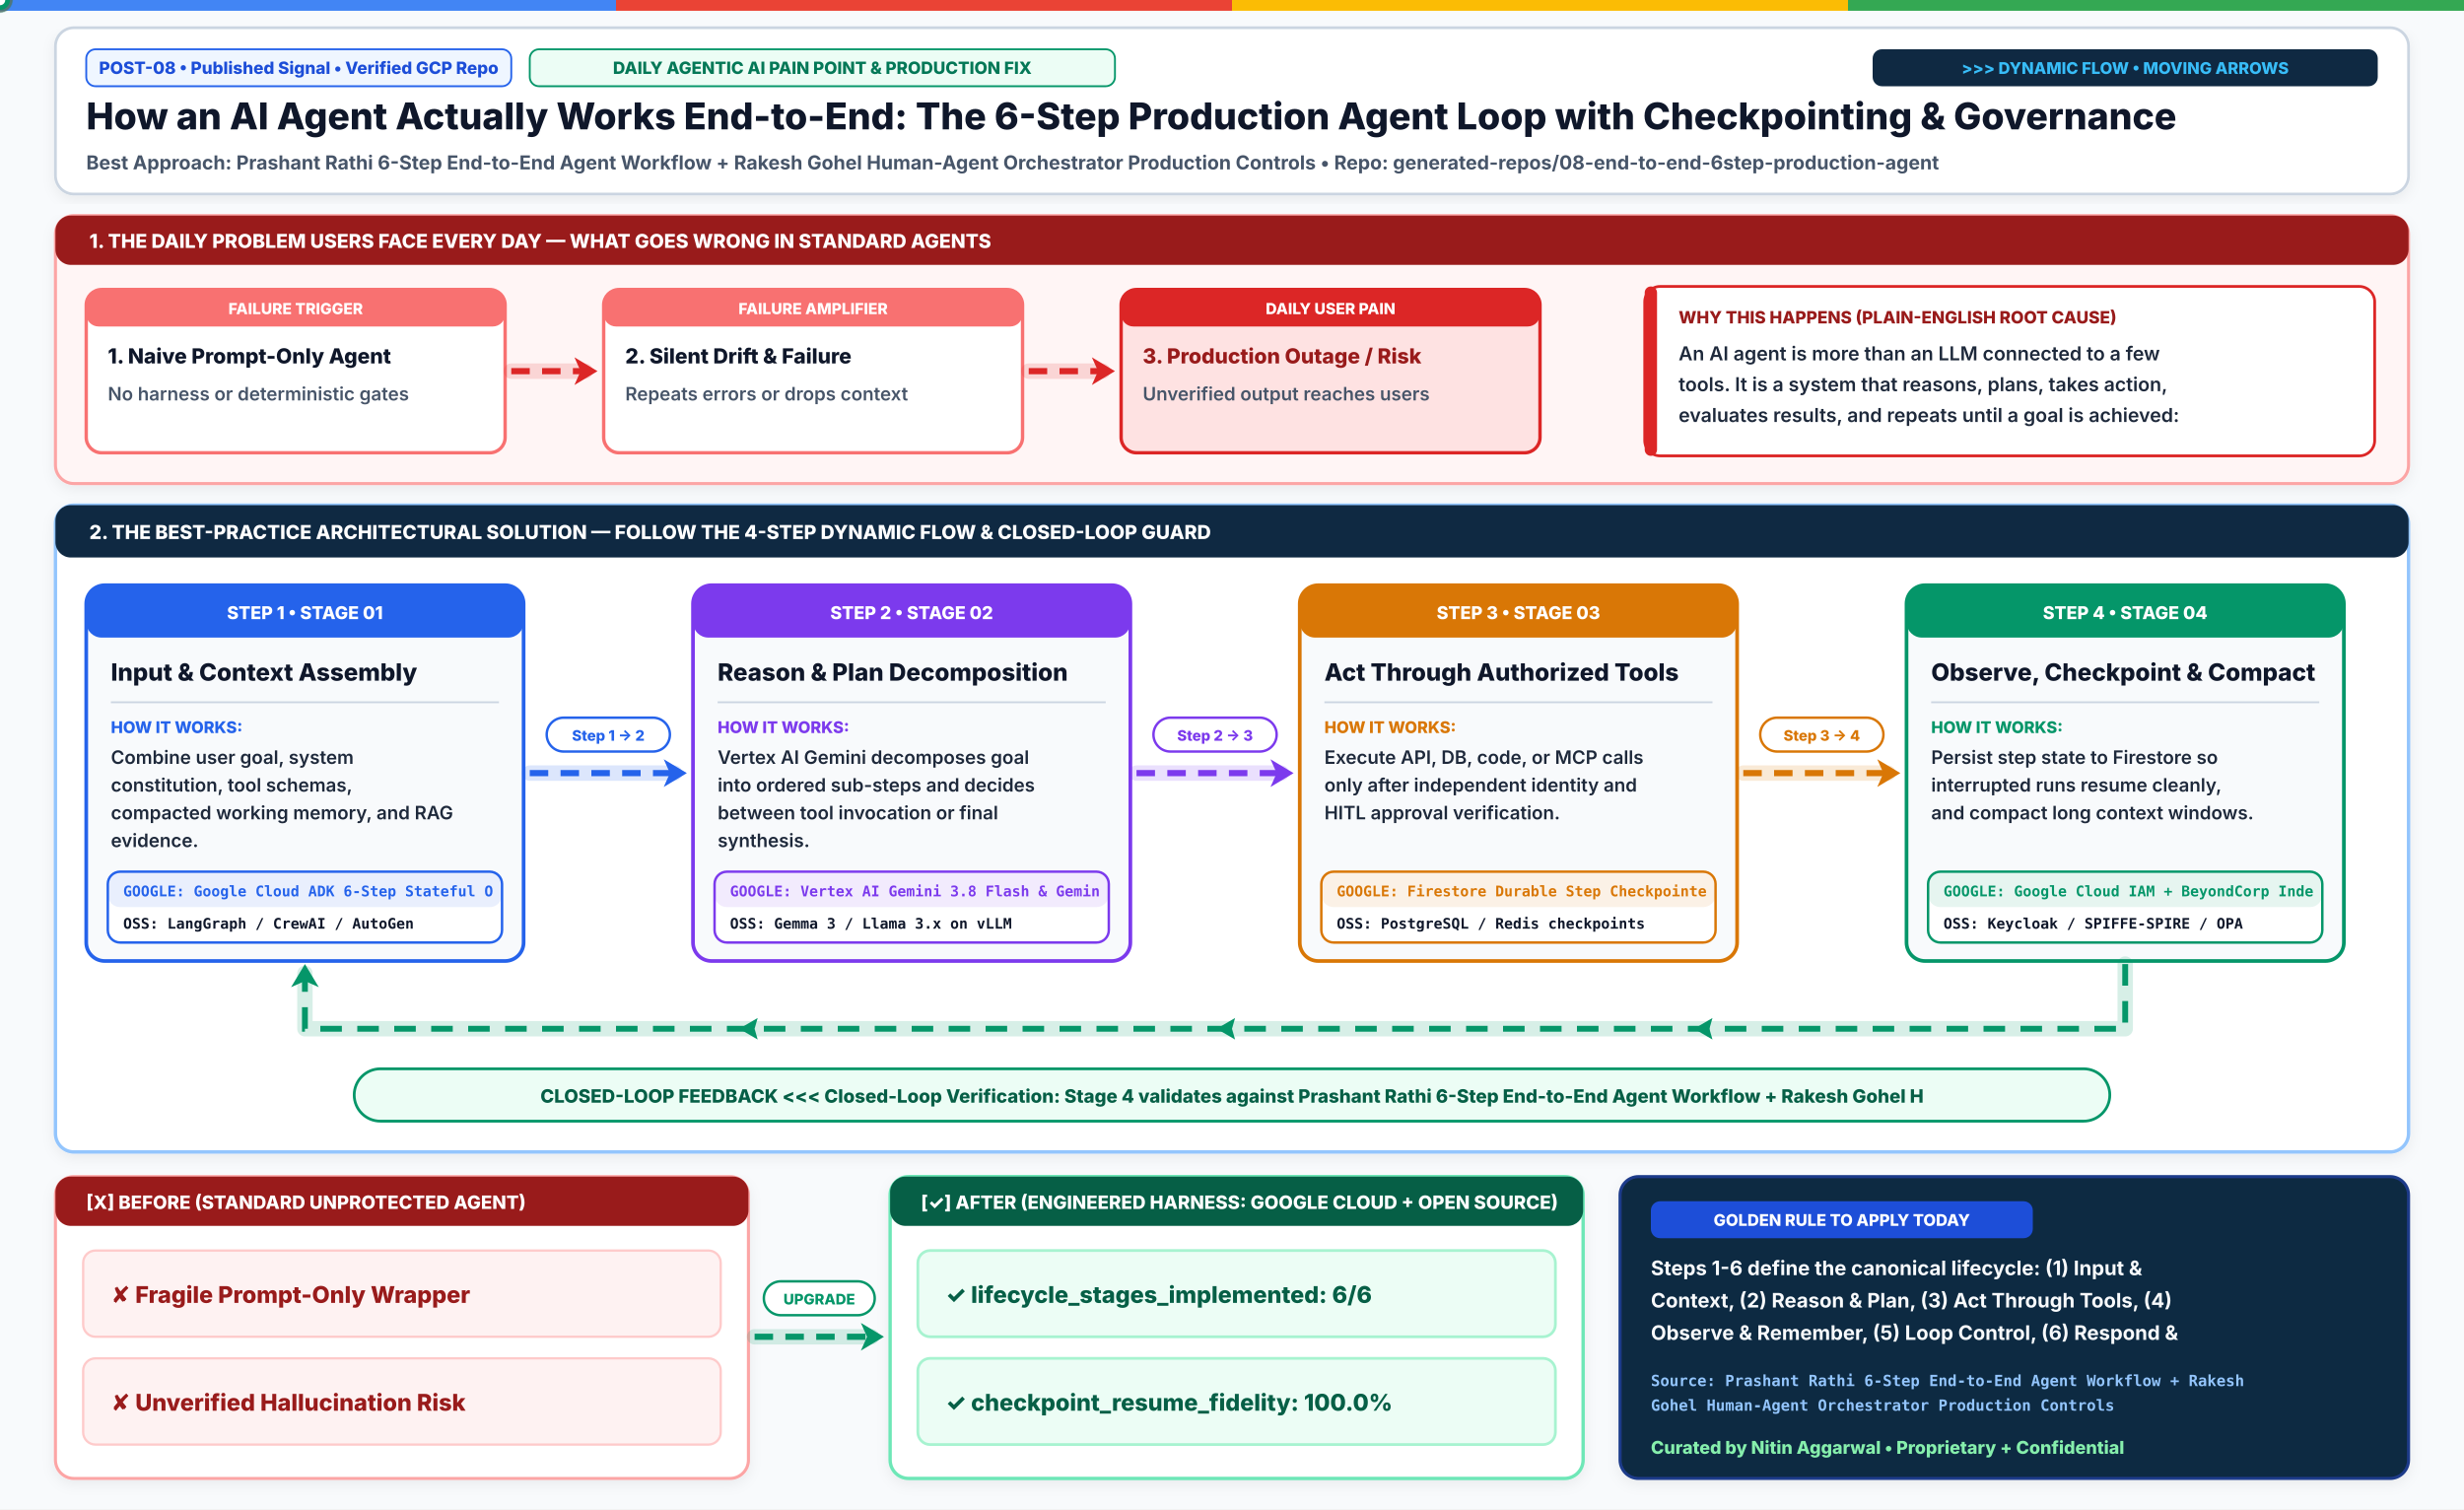
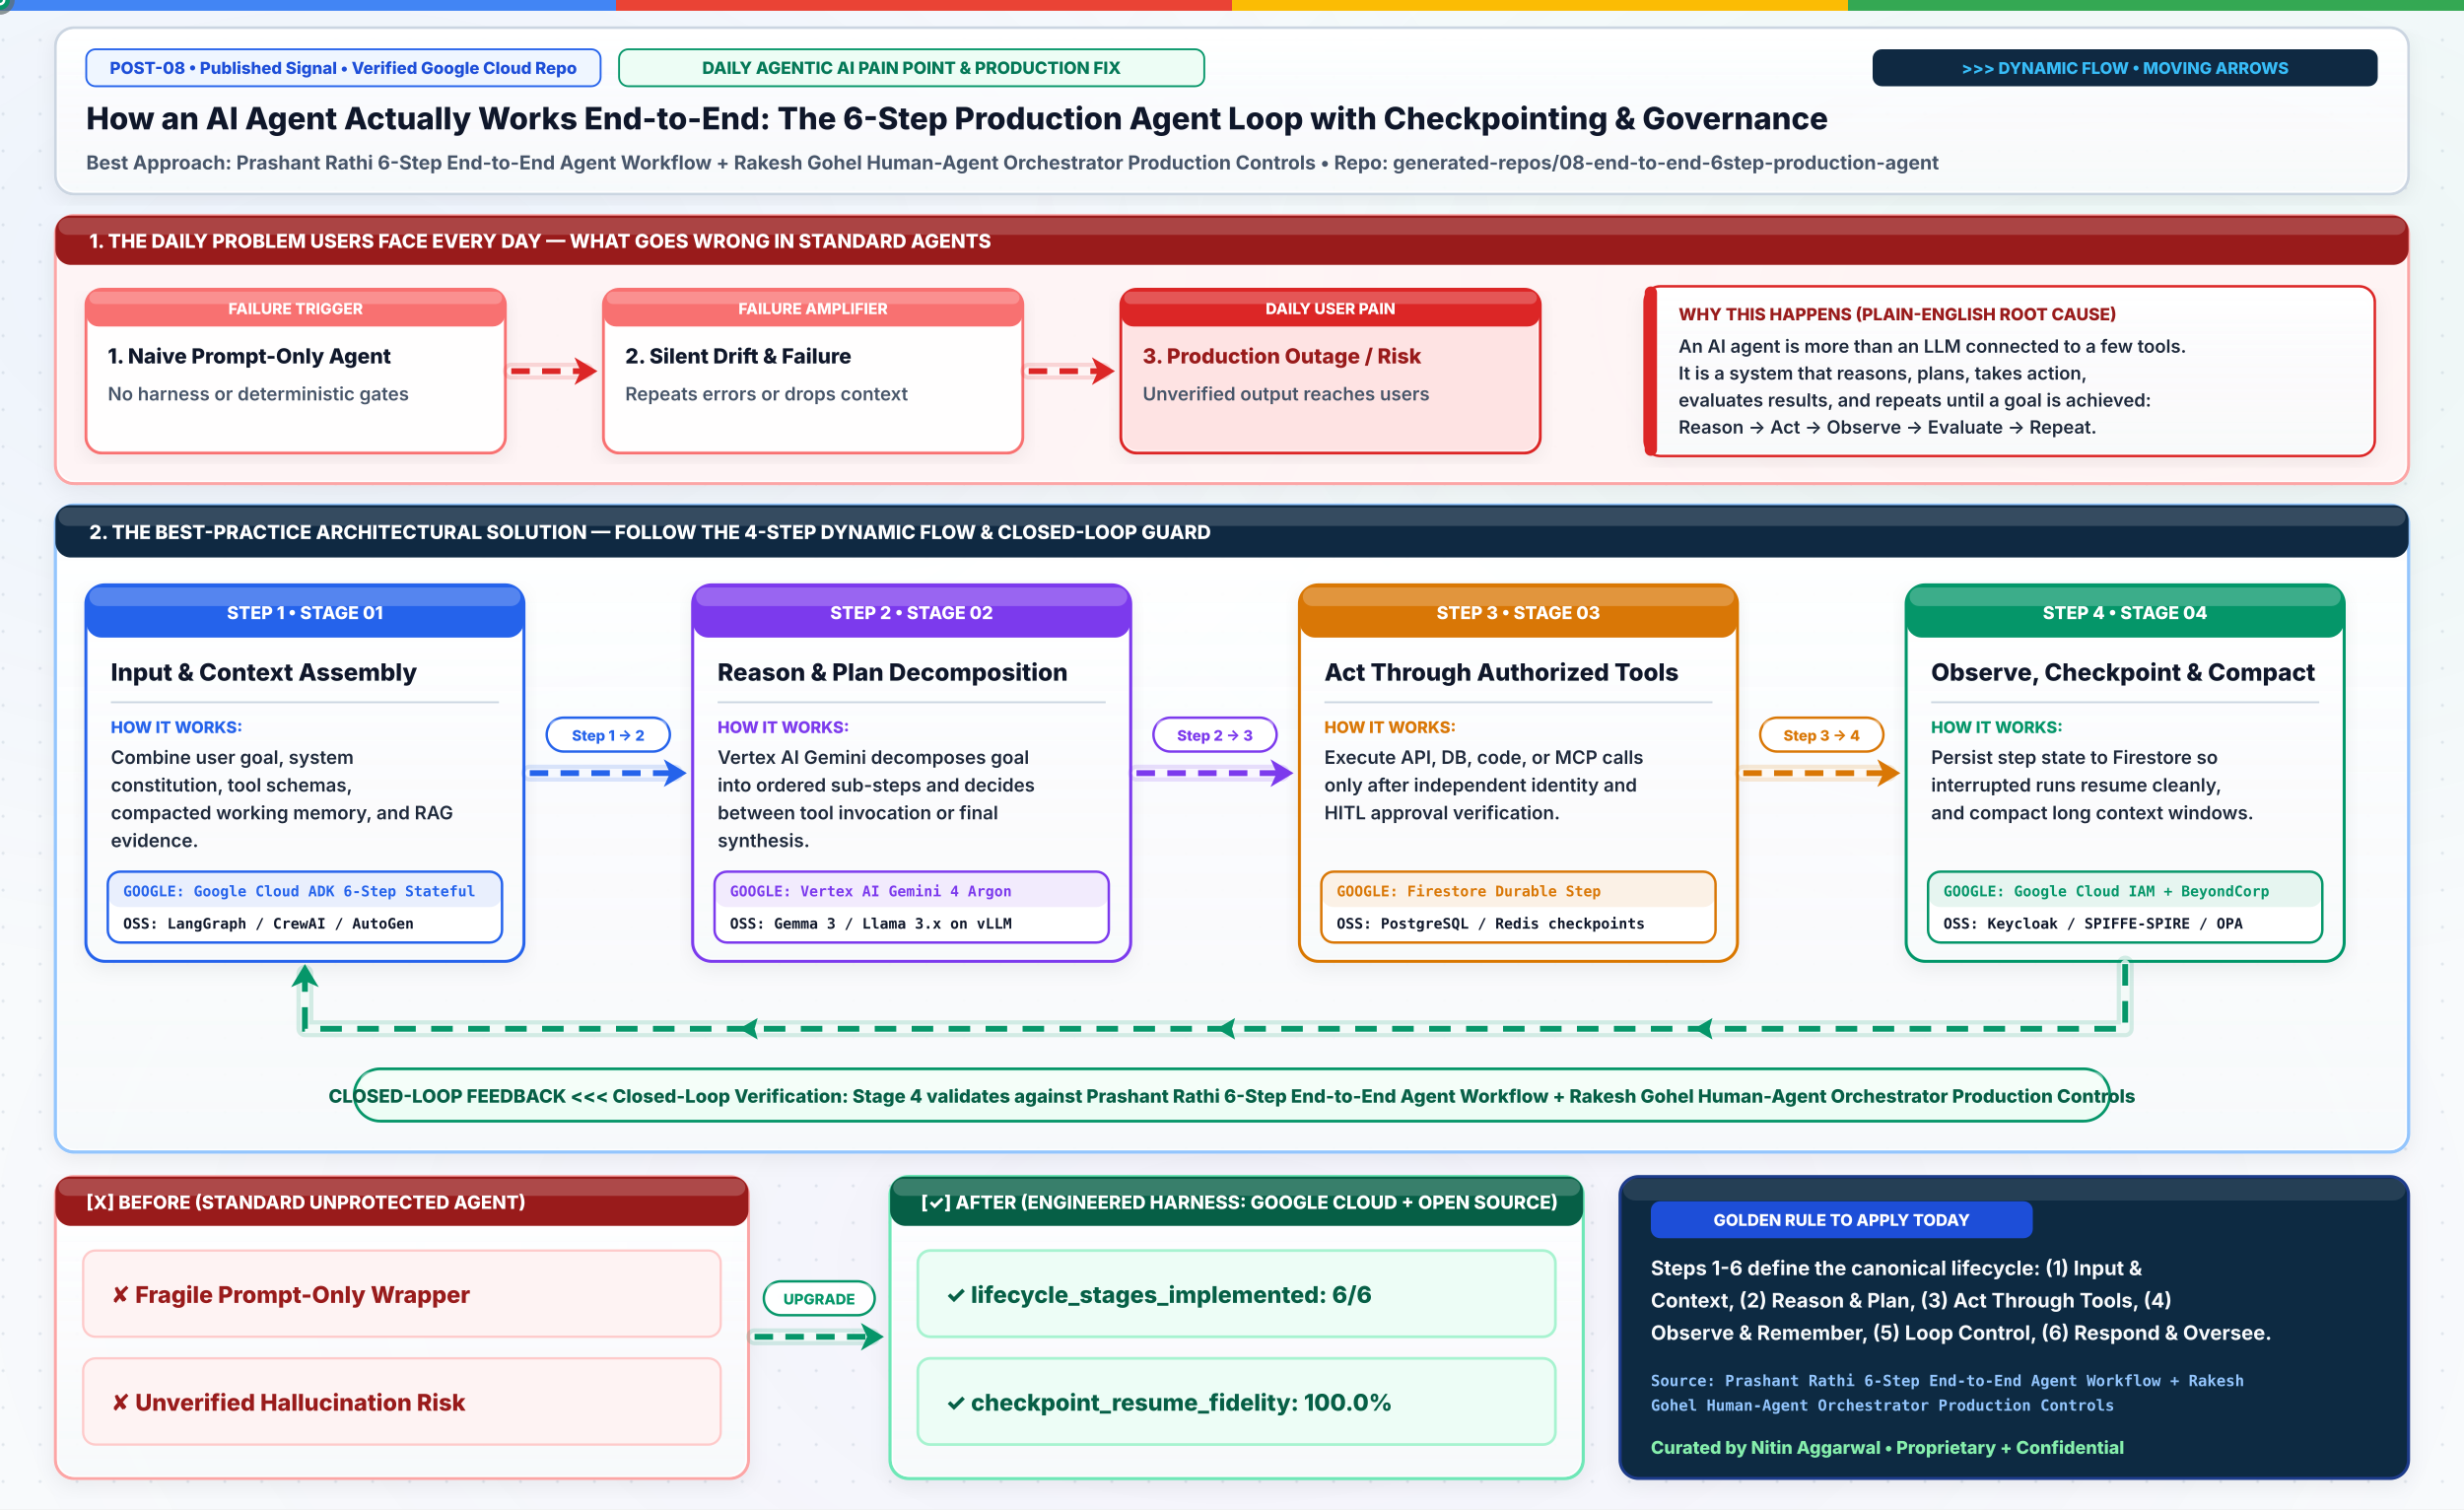
<svg xmlns="http://www.w3.org/2000/svg" viewBox="0 0 1600 980" width="1600" height="980">
  <defs>
-     <filter id="cardShadow" x="-2%" y="-2%" width="104%" height="108%">
-       <feDropShadow dx="0" dy="3" stdDeviation="4" flood-color="#0F172A" flood-opacity="0.06" />
+     <filter id="cardShadow" x="-3%" y="-3%" width="106%" height="110%">
+       <feDropShadow dx="0" dy="4" stdDeviation="6" flood-color="#0F172A" flood-opacity="0.065" />
    </filter>
+     <linearGradient id="glassCardGrad" x1="0" y1="0" x2="0" y2="1">
+       <stop offset="0%" stop-color="#FFFFFF" stop-opacity="0.96" />
+       <stop offset="100%" stop-color="#F8FAFC" stop-opacity="0.90" />
+     </linearGradient>
+     <linearGradient id="glassSheen" x1="0" y1="0" x2="0" y2="1">
+       <stop offset="0%" stop-color="#FFFFFF" stop-opacity="0.72" />
+       <stop offset="100%" stop-color="#FFFFFF" stop-opacity="0.0" />
+     </linearGradient>
+     <radialGradient id="meshBlue" cx="14%" cy="18%" r="48%">
+       <stop offset="0%" stop-color="#4285F4" stop-opacity="0.065" />
+       <stop offset="100%" stop-color="#4285F4" stop-opacity="0.0" />
+     </radialGradient>
+     <radialGradient id="meshEmerald" cx="86%" cy="20%" r="46%">
+       <stop offset="0%" stop-color="#10B981" stop-opacity="0.055" />
+       <stop offset="100%" stop-color="#10B981" stop-opacity="0.0" />
+     </radialGradient>
+     <radialGradient id="meshViolet" cx="50%" cy="84%" r="52%">
+       <stop offset="0%" stop-color="#8B5CF6" stop-opacity="0.048" />
+       <stop offset="100%" stop-color="#8B5CF6" stop-opacity="0.0" />
+     </radialGradient>
+     <pattern id="archGrid" width="24" height="24" patternUnits="userSpaceOnUse">
+       <circle cx="2" cy="2" r="1" fill="#94A3B8" fill-opacity="0.22" />
+     </pattern>
    <style>
    @keyframes arrowStream {
      from { stroke-dashoffset: 40; }
      to   { stroke-dashoffset: 0; }
    }
    @keyframes returnStream {
      from { stroke-dashoffset: 0; }
      to   { stroke-dashoffset: 48; }
    }
    @keyframes pulseGlow {
      0%, 100% { stroke-width: 2.4px; }
      50%      { stroke-width: 4.2px; }
    }
    .moving-arrow-line {
      animation: arrowStream 1.0s linear infinite;
    }
    .moving-return-line {
      animation: returnStream 1.2s linear infinite;
    }
    .step-card-animated {
      animation: pulseGlow 2.4s ease-in-out infinite;
    }
  </style>
  </defs>
  <rect x="0" y="0" width="1600" height="980" fill="#F8FAFC" />
+   <rect x="0" y="0" width="1600" height="980" fill="url(#meshBlue)" />
+   <rect x="0" y="0" width="1600" height="980" fill="url(#meshEmerald)" />
+   <rect x="0" y="0" width="1600" height="980" fill="url(#meshViolet)" />
+   <rect x="0" y="0" width="1600" height="980" fill="url(#archGrid)" />
  <rect x="0" y="0" width="400" height="7" fill="#4285F4" />
  <rect x="400" y="0" width="400" height="7" fill="#EA4335" />
  <rect x="800" y="0" width="400" height="7" fill="#FBBC04" />
  <rect x="1200" y="0" width="400" height="7" fill="#34A853" />
-   <rect x="36" y="18" width="1528" height="108" rx="12" fill="#FFFFFF" stroke="#CBD5E1" stroke-width="1.8" filter="url(#cardShadow)" />
-   <rect x="56" y="32" width="276" height="24" rx="6" fill="#EFF6FF" stroke="#2563EB" stroke-width="1.2" />
-   <text x="194" y="48" font-family="Inter, sans-serif" font-size="11" font-weight="800" fill="#1D4ED8" text-anchor="middle">POST-08 • Published Signal • Verified GCP Repo</text>
-   <rect x="344" y="32" width="380" height="24" rx="6" fill="#ECFDF5" stroke="#059669" stroke-width="1.2" />
-   <text x="534" y="48" font-family="Inter, sans-serif" font-size="11" font-weight="800" fill="#047857" text-anchor="middle">DAILY AGENTIC AI PAIN POINT &amp; PRODUCTION FIX</text>
+   <rect x="36" y="18" width="1528" height="108" rx="12" fill="url(#glassCardGrad)" stroke="#CBD5E1" stroke-width="1.8" filter="url(#cardShadow)" />
+   <rect x="37.5" y="19.5" width="1525" height="105" rx="11" fill="none" stroke="#FFFFFF" stroke-opacity="0.85" stroke-width="1" />
+   <rect x="38" y="20" width="1524" height="18" rx="10" fill="url(#glassSheen)" />
+   <rect x="56" y="32" width="334" height="24" rx="6" fill="#EFF6FF" fill-opacity="0.95" stroke="#2563EB" stroke-width="1.2" />
+   <text x="223" y="48" font-family="Inter, sans-serif" font-size="10.8" font-weight="800" fill="#1D4ED8" text-anchor="middle">POST-08 • Published Signal • Verified Google Cloud Repo</text>
+   <rect x="402" y="32" width="380" height="24" rx="6" fill="#ECFDF5" fill-opacity="0.95" stroke="#059669" stroke-width="1.2" />
+   <text x="592" y="48" font-family="Inter, sans-serif" font-size="11" font-weight="800" fill="#047857" text-anchor="middle">DAILY AGENTIC AI PAIN POINT &amp; PRODUCTION FIX</text>
  <rect x="1216" y="32" width="328" height="24" rx="6" fill="#0F2942" />
  <text x="1380" y="48" font-family="Inter, sans-serif" font-size="10.5" font-weight="800" fill="#38BDF8" text-anchor="middle">&gt;&gt;&gt; DYNAMIC FLOW • MOVING ARROWS</text>
-   <text x="56" y="84" font-family="Inter, sans-serif" font-size="24" font-weight="800" fill="#0F172A">How an AI Agent Actually Works End-to-End: The 6-Step Production Agent Loop with Checkpointing &amp; Governance</text>
+   <text x="56" y="84" font-family="Inter, sans-serif" font-size="20" font-weight="800" fill="#0F172A">How an AI Agent Actually Works End-to-End: The 6-Step Production Agent Loop with Checkpointing &amp; Governance</text>
  <text x="56" y="110" font-family="Inter, sans-serif" font-size="12.5" font-weight="700" fill="#475569">Best Approach: Prashant Rathi 6-Step End-to-End Agent Workflow + Rakesh Gohel Human-Agent Orchestrator Production Controls  •  Repo: generated-repos/08-end-to-end-6step-production-agent</text>
-   <rect x="36" y="140" width="1528" height="174" rx="12" fill="#FFF5F5" stroke="#FCA5A5" stroke-width="2" filter="url(#cardShadow)" />
+   <rect x="36" y="140" width="1528" height="174" rx="12" fill="#FFF5F5" fill-opacity="0.93" stroke="#FCA5A5" stroke-width="2" filter="url(#cardShadow)" />
+   <rect x="37.5" y="141.5" width="1525" height="171" rx="11" fill="none" stroke="#FFFFFF" stroke-opacity="0.82" stroke-width="1" />
  <rect x="36" y="140" width="1528" height="32" rx="10" fill="#991B1B" />
+   <rect x="38" y="141.5" width="1524" height="11" rx="6" fill="#FFFFFF" fill-opacity="0.18" />
  <text x="58" y="161" font-family="Inter, sans-serif" font-size="12.5" font-weight="800" fill="#FFFFFF">1. THE DAILY PROBLEM USERS FACE EVERY DAY — WHAT GOES WRONG IN STANDARD AGENTS</text>
-   <rect x="56" y="188" width="272" height="106" rx="10" fill="#FFFFFF" stroke="#F87171" stroke-width="2.2" />
+   <rect x="56" y="188" width="272" height="106" rx="10" fill="#FFFFFF" fill-opacity="0.94" stroke="#F87171" stroke-width="2.2" filter="url(#cardShadow)" />
+   <rect x="57.2" y="189.2" width="269.6" height="103.6" rx="9" fill="none" stroke="#FFFFFF" stroke-opacity="0.82" stroke-width="1" />
  <rect x="56" y="188" width="272" height="24" rx="8" fill="#F87171" />
+   <rect x="58" y="189.4" width="268" height="8" rx="4" fill="#FFFFFF" fill-opacity="0.22" />
  <text x="192" y="204" font-family="Inter, sans-serif" font-size="10" font-weight="800" fill="#FFFFFF" text-anchor="middle">FAILURE TRIGGER</text>
  <text x="70" y="236" font-family="Inter, sans-serif" font-size="13.5" font-weight="800" fill="#0F172A">1. Naive Prompt-Only Agent</text>
  <text x="70" y="260" font-family="Inter, sans-serif" font-size="12" font-weight="600" fill="#475569">No harness or deterministic gates</text>
-   <line x1="332" y1="241" x2="380" y2="241" stroke="#DC2626" stroke-opacity="0.16" stroke-width="10" stroke-linecap="round" />
-   <line x1="332" y1="241" x2="380" y2="241" class="moving-arrow-line" stroke="#DC2626" stroke-width="4" stroke-dasharray="12 8" stroke-dashoffset="0.0" />
+   <line x1="332" y1="241" x2="380" y2="241" stroke="#DC2626" stroke-opacity="0.16" stroke-width="11" stroke-linecap="round" />
+   <line x1="332" y1="241" x2="380" y2="241" stroke="#FFFFFF" stroke-opacity="0.76" stroke-width="5.6" stroke-linecap="round" />
+   <line x1="332" y1="241" x2="380" y2="241" class="moving-arrow-line" stroke="#DC2626" stroke-width="3.8" stroke-dasharray="12 8" stroke-dashoffset="0.0" />
  <polygon points="388,241 373,232 377,241 373,250" fill="#DC2626" />
  <path id="prob_arr_0_path" d="M 336 241 L 376 241" fill="none" stroke="none" />
  <g>
-     <circle r="8" fill="#DC2626" fill-opacity="0.26" />
-     <circle r="4.8" fill="#FFFFFF" stroke="#DC2626" stroke-width="2.8" />
+     <circle r="9.5" fill="#DC2626" fill-opacity="0.16" />
+     <circle r="6.4" fill="#DC2626" fill-opacity="0.30" />
+     <circle r="4.8" fill="#FFFFFF" stroke="#DC2626" stroke-width="2.6" />
+     <circle r="1.9" fill="#DC2626" />
    <animateMotion dur="1.3s" repeatCount="indefinite">
      <mpath href="#prob_arr_0_path" />
    </animateMotion>
  </g>
-   <rect x="392" y="188" width="272" height="106" rx="10" fill="#FFFFFF" stroke="#F87171" stroke-width="2.2" />
+   <rect x="392" y="188" width="272" height="106" rx="10" fill="#FFFFFF" fill-opacity="0.94" stroke="#F87171" stroke-width="2.2" filter="url(#cardShadow)" />
+   <rect x="393.2" y="189.2" width="269.6" height="103.6" rx="9" fill="none" stroke="#FFFFFF" stroke-opacity="0.82" stroke-width="1" />
  <rect x="392" y="188" width="272" height="24" rx="8" fill="#F87171" />
+   <rect x="394" y="189.4" width="268" height="8" rx="4" fill="#FFFFFF" fill-opacity="0.22" />
  <text x="528" y="204" font-family="Inter, sans-serif" font-size="10" font-weight="800" fill="#FFFFFF" text-anchor="middle">FAILURE AMPLIFIER</text>
  <text x="406" y="236" font-family="Inter, sans-serif" font-size="13.5" font-weight="800" fill="#0F172A">2. Silent Drift &amp; Failure</text>
  <text x="406" y="260" font-family="Inter, sans-serif" font-size="12" font-weight="600" fill="#475569">Repeats errors or drops context</text>
-   <line x1="668" y1="241" x2="716" y2="241" stroke="#DC2626" stroke-opacity="0.16" stroke-width="10" stroke-linecap="round" />
-   <line x1="668" y1="241" x2="716" y2="241" class="moving-arrow-line" stroke="#DC2626" stroke-width="4" stroke-dasharray="12 8" stroke-dashoffset="0.0" />
+   <line x1="668" y1="241" x2="716" y2="241" stroke="#DC2626" stroke-opacity="0.16" stroke-width="11" stroke-linecap="round" />
+   <line x1="668" y1="241" x2="716" y2="241" stroke="#FFFFFF" stroke-opacity="0.76" stroke-width="5.6" stroke-linecap="round" />
+   <line x1="668" y1="241" x2="716" y2="241" class="moving-arrow-line" stroke="#DC2626" stroke-width="3.8" stroke-dasharray="12 8" stroke-dashoffset="0.0" />
  <polygon points="724,241 709,232 713,241 709,250" fill="#DC2626" />
  <path id="prob_arr_1_path" d="M 672 241 L 712 241" fill="none" stroke="none" />
  <g>
-     <circle r="8" fill="#DC2626" fill-opacity="0.26" />
-     <circle r="4.8" fill="#FFFFFF" stroke="#DC2626" stroke-width="2.8" />
+     <circle r="9.5" fill="#DC2626" fill-opacity="0.16" />
+     <circle r="6.4" fill="#DC2626" fill-opacity="0.30" />
+     <circle r="4.8" fill="#FFFFFF" stroke="#DC2626" stroke-width="2.6" />
+     <circle r="1.9" fill="#DC2626" />
    <animateMotion dur="1.3s" repeatCount="indefinite">
      <mpath href="#prob_arr_1_path" />
    </animateMotion>
  </g>
-   <rect x="728" y="188" width="272" height="106" rx="10" fill="#FEE2E2" stroke="#DC2626" stroke-width="2.2" />
+   <rect x="728" y="188" width="272" height="106" rx="10" fill="#FEE2E2" fill-opacity="0.94" stroke="#DC2626" stroke-width="2.2" filter="url(#cardShadow)" />
+   <rect x="729.2" y="189.2" width="269.6" height="103.6" rx="9" fill="none" stroke="#FFFFFF" stroke-opacity="0.82" stroke-width="1" />
  <rect x="728" y="188" width="272" height="24" rx="8" fill="#DC2626" />
+   <rect x="730" y="189.4" width="268" height="8" rx="4" fill="#FFFFFF" fill-opacity="0.22" />
  <text x="864" y="204" font-family="Inter, sans-serif" font-size="10" font-weight="800" fill="#FFFFFF" text-anchor="middle">DAILY USER PAIN</text>
  <text x="742" y="236" font-family="Inter, sans-serif" font-size="13.5" font-weight="800" fill="#991B1B">3. Production Outage / Risk</text>
  <text x="742" y="260" font-family="Inter, sans-serif" font-size="12" font-weight="600" fill="#475569">Unverified output reaches users</text>
-   <rect x="1068" y="186" width="474" height="110" rx="10" fill="#FFFFFF" stroke="#DC2626" stroke-width="1.8" />
+   <rect x="1068" y="186" width="474" height="110" rx="10" fill="url(#glassCardGrad)" stroke="#DC2626" stroke-width="1.8" filter="url(#cardShadow)" />
+   <rect x="1069.2" y="187.2" width="471.6" height="107.6" rx="9" fill="none" stroke="#FFFFFF" stroke-opacity="0.85" stroke-width="1" />
  <rect x="1068" y="186" width="8" height="110" rx="4" fill="#DC2626" />
-   <text x="1090" y="210" font-family="Inter, sans-serif" font-size="11" font-weight="800" fill="#991B1B">WHY THIS HAPPENS (PLAIN-ENGLISH ROOT CAUSE)</text>
-   <text x="1090" y="234" font-family="Inter, sans-serif" font-size="12.5" font-weight="600" fill="#1E293B">An AI agent is more than an LLM connected to a few</text>
-   <text x="1090" y="254" font-family="Inter, sans-serif" font-size="12.5" font-weight="600" fill="#1E293B">tools. It is a system that reasons, plans, takes action,</text>
-   <text x="1090" y="274" font-family="Inter, sans-serif" font-size="12.5" font-weight="600" fill="#1E293B">evaluates results, and repeats until a goal is achieved:</text>
-   <rect x="36" y="328" width="1528" height="420" rx="12" fill="#FFFFFF" stroke="#93C5FD" stroke-width="2.2" filter="url(#cardShadow)" />
+   <text x="1090" y="208" font-family="Inter, sans-serif" font-size="11" font-weight="800" fill="#991B1B">WHY THIS HAPPENS (PLAIN-ENGLISH ROOT CAUSE)</text>
+   <text x="1090" y="229.0" font-family="Inter, sans-serif" font-size="11.8" font-weight="600" fill="#1E293B">An AI agent is more than an LLM connected to a few tools.</text>
+   <text x="1090" y="246.5" font-family="Inter, sans-serif" font-size="11.8" font-weight="600" fill="#1E293B">It is a system that reasons, plans, takes action,</text>
+   <text x="1090" y="264.0" font-family="Inter, sans-serif" font-size="11.8" font-weight="600" fill="#1E293B">evaluates results, and repeats until a goal is achieved:</text>
+   <text x="1090" y="281.5" font-family="Inter, sans-serif" font-size="11.8" font-weight="600" fill="#1E293B">Reason -&gt; Act -&gt; Observe -&gt; Evaluate -&gt; Repeat.</text>
+   <rect x="36" y="328" width="1528" height="420" rx="12" fill="url(#glassCardGrad)" stroke="#93C5FD" stroke-width="2.2" filter="url(#cardShadow)" />
+   <rect x="37.5" y="329.5" width="1525" height="417" rx="11" fill="none" stroke="#FFFFFF" stroke-opacity="0.85" stroke-width="1" />
  <rect x="36" y="328" width="1528" height="34" rx="10" fill="#0F2942" />
+   <rect x="38" y="329.5" width="1524" height="12" rx="6" fill="#FFFFFF" fill-opacity="0.16" />
  <text x="58" y="350" font-family="Inter, sans-serif" font-size="12.5" font-weight="800" fill="#FFFFFF">2. THE BEST-PRACTICE ARCHITECTURAL SOLUTION — FOLLOW THE 4-STEP DYNAMIC FLOW &amp; CLOSED-LOOP GUARD</text>
-   <rect x="56" y="380" width="284" height="244" rx="12" class="step-card-animated" fill="#F8FAFC" stroke="#2563EB" stroke-width="2.4" />
+   <rect x="56" y="380" width="284" height="244" rx="12" class="step-card-animated" fill="url(#glassCardGrad)" stroke="#2563EB" stroke-width="2.4" filter="url(#cardShadow)" />
+   <rect x="57.2" y="381.2" width="281.6" height="241.6" rx="11" fill="none" stroke="#FFFFFF" stroke-opacity="0.85" stroke-width="1" />
  <rect x="56" y="380" width="284" height="34" rx="10" fill="#2563EB" />
+   <rect x="58" y="381.5" width="280" height="12" rx="6" fill="#FFFFFF" fill-opacity="0.22" />
  <text x="198" y="402" font-family="Inter, sans-serif" font-size="11.5" font-weight="800" fill="#FFFFFF" text-anchor="middle">STEP 1 • STAGE 01</text>
  <text x="72" y="442" font-family="Inter, sans-serif" font-size="15.5" font-weight="800" fill="#0F172A">Input &amp; Context Assembly</text>
  <line x1="72" y1="456" x2="324" y2="456" stroke="#CBD5E1" stroke-width="1.2" />
  <text x="72" y="476" font-family="Inter, sans-serif" font-size="10.5" font-weight="800" fill="#2563EB">HOW IT WORKS:</text>
  <text x="72" y="496" font-family="Inter, sans-serif" font-size="12" font-weight="600" fill="#1E293B">Combine user goal, system</text>
  <text x="72" y="514" font-family="Inter, sans-serif" font-size="12" font-weight="600" fill="#1E293B">constitution, tool schemas,</text>
  <text x="72" y="532" font-family="Inter, sans-serif" font-size="12" font-weight="600" fill="#1E293B">compacted working memory, and RAG</text>
  <text x="72" y="550" font-family="Inter, sans-serif" font-size="12" font-weight="600" fill="#1E293B">evidence.</text>
-   <rect x="70" y="566" width="256" height="46" rx="8" fill="#FFFFFF" stroke="#2563EB" stroke-width="1.6" />
+   <rect x="70" y="566" width="256" height="46" rx="8" fill="#FFFFFF" fill-opacity="0.95" stroke="#2563EB" stroke-width="1.6" />
  <rect x="70" y="566" width="256" height="23" rx="8" fill="#2563EB" fill-opacity="0.10" />
-   <text x="80" y="582" font-family="ui-monospace, monospace" font-size="9.5" font-weight="800" fill="#2563EB">GOOGLE: Google Cloud ADK 6-Step Stateful O</text>
+   <text x="80" y="582" font-family="ui-monospace, monospace" font-size="9.5" font-weight="800" fill="#2563EB">GOOGLE: Google Cloud ADK 6-Step Stateful</text>
  <text x="80" y="603" font-family="ui-monospace, monospace" font-size="9.5" font-weight="800" fill="#0F172A">OSS: LangGraph / CrewAI / AutoGen</text>
-   <line x1="344" y1="502" x2="438" y2="502" stroke="#2563EB" stroke-opacity="0.16" stroke-width="10" stroke-linecap="round" />
-   <line x1="344" y1="502" x2="438" y2="502" class="moving-arrow-line" stroke="#2563EB" stroke-width="4" stroke-dasharray="12 8" stroke-dashoffset="0.0" />
+   <line x1="344" y1="502" x2="438" y2="502" stroke="#2563EB" stroke-opacity="0.16" stroke-width="11" stroke-linecap="round" />
+   <line x1="344" y1="502" x2="438" y2="502" stroke="#FFFFFF" stroke-opacity="0.76" stroke-width="5.6" stroke-linecap="round" />
+   <line x1="344" y1="502" x2="438" y2="502" class="moving-arrow-line" stroke="#2563EB" stroke-width="3.8" stroke-dasharray="12 8" stroke-dashoffset="0.0" />
  <polygon points="446,502 431,493 435,502 431,511" fill="#2563EB" />
-   <rect x="355" y="466" width="80" height="22" rx="11" fill="#FFFFFF" stroke="#2563EB" stroke-width="1.6" />
+   <rect x="355" y="466" width="80" height="22" rx="11" fill="#FFFFFF" fill-opacity="0.95" stroke="#2563EB" stroke-width="1.6" />
+   <rect x="357" y="467.5" width="76" height="8" rx="4" fill="#FFFFFF" fill-opacity="0.45" />
  <text x="395" y="481" font-family="Inter, sans-serif" font-size="9.5" font-weight="800" fill="#2563EB" text-anchor="middle">Step 1 -&gt; 2</text>
  <path id="sol_arr_0_path" d="M 348 502 L 434 502" fill="none" stroke="none" />
  <g>
-     <circle r="8" fill="#2563EB" fill-opacity="0.26" />
-     <circle r="4.8" fill="#FFFFFF" stroke="#2563EB" stroke-width="2.8" />
+     <circle r="9.5" fill="#2563EB" fill-opacity="0.16" />
+     <circle r="6.4" fill="#2563EB" fill-opacity="0.30" />
+     <circle r="4.8" fill="#FFFFFF" stroke="#2563EB" stroke-width="2.6" />
+     <circle r="1.9" fill="#2563EB" />
    <animateMotion dur="1.5s" repeatCount="indefinite">
      <mpath href="#sol_arr_0_path" />
    </animateMotion>
  </g>
-   <rect x="450" y="380" width="284" height="244" rx="12" class="step-card-animated" fill="#F8FAFC" stroke="#7C3AED" stroke-width="2.4" />
+   <rect x="450" y="380" width="284" height="244" rx="12" class="step-card-animated" fill="url(#glassCardGrad)" stroke="#7C3AED" stroke-width="2.4" filter="url(#cardShadow)" />
+   <rect x="451.2" y="381.2" width="281.6" height="241.6" rx="11" fill="none" stroke="#FFFFFF" stroke-opacity="0.85" stroke-width="1" />
  <rect x="450" y="380" width="284" height="34" rx="10" fill="#7C3AED" />
+   <rect x="452" y="381.5" width="280" height="12" rx="6" fill="#FFFFFF" fill-opacity="0.22" />
  <text x="592" y="402" font-family="Inter, sans-serif" font-size="11.5" font-weight="800" fill="#FFFFFF" text-anchor="middle">STEP 2 • STAGE 02</text>
  <text x="466" y="442" font-family="Inter, sans-serif" font-size="15.5" font-weight="800" fill="#0F172A">Reason &amp; Plan Decomposition</text>
  <line x1="466" y1="456" x2="718" y2="456" stroke="#CBD5E1" stroke-width="1.2" />
  <text x="466" y="476" font-family="Inter, sans-serif" font-size="10.5" font-weight="800" fill="#7C3AED">HOW IT WORKS:</text>
  <text x="466" y="496" font-family="Inter, sans-serif" font-size="12" font-weight="600" fill="#1E293B">Vertex AI Gemini decomposes goal</text>
  <text x="466" y="514" font-family="Inter, sans-serif" font-size="12" font-weight="600" fill="#1E293B">into ordered sub-steps and decides</text>
  <text x="466" y="532" font-family="Inter, sans-serif" font-size="12" font-weight="600" fill="#1E293B">between tool invocation or final</text>
  <text x="466" y="550" font-family="Inter, sans-serif" font-size="12" font-weight="600" fill="#1E293B">synthesis.</text>
-   <rect x="464" y="566" width="256" height="46" rx="8" fill="#FFFFFF" stroke="#7C3AED" stroke-width="1.6" />
+   <rect x="464" y="566" width="256" height="46" rx="8" fill="#FFFFFF" fill-opacity="0.95" stroke="#7C3AED" stroke-width="1.6" />
  <rect x="464" y="566" width="256" height="23" rx="8" fill="#7C3AED" fill-opacity="0.10" />
-   <text x="474" y="582" font-family="ui-monospace, monospace" font-size="9.5" font-weight="800" fill="#7C3AED">GOOGLE: Vertex AI Gemini 3.8 Flash &amp; Gemin</text>
+   <text x="474" y="582" font-family="ui-monospace, monospace" font-size="9.5" font-weight="800" fill="#7C3AED">GOOGLE: Vertex AI Gemini 4 Argon</text>
  <text x="474" y="603" font-family="ui-monospace, monospace" font-size="9.5" font-weight="800" fill="#0F172A">OSS: Gemma 3 / Llama 3.x on vLLM</text>
-   <line x1="738" y1="502" x2="832" y2="502" stroke="#7C3AED" stroke-opacity="0.16" stroke-width="10" stroke-linecap="round" />
-   <line x1="738" y1="502" x2="832" y2="502" class="moving-arrow-line" stroke="#7C3AED" stroke-width="4" stroke-dasharray="12 8" stroke-dashoffset="0.0" />
+   <line x1="738" y1="502" x2="832" y2="502" stroke="#7C3AED" stroke-opacity="0.16" stroke-width="11" stroke-linecap="round" />
+   <line x1="738" y1="502" x2="832" y2="502" stroke="#FFFFFF" stroke-opacity="0.76" stroke-width="5.6" stroke-linecap="round" />
+   <line x1="738" y1="502" x2="832" y2="502" class="moving-arrow-line" stroke="#7C3AED" stroke-width="3.8" stroke-dasharray="12 8" stroke-dashoffset="0.0" />
  <polygon points="840,502 825,493 829,502 825,511" fill="#7C3AED" />
-   <rect x="749" y="466" width="80" height="22" rx="11" fill="#FFFFFF" stroke="#7C3AED" stroke-width="1.6" />
+   <rect x="749" y="466" width="80" height="22" rx="11" fill="#FFFFFF" fill-opacity="0.95" stroke="#7C3AED" stroke-width="1.6" />
+   <rect x="751" y="467.5" width="76" height="8" rx="4" fill="#FFFFFF" fill-opacity="0.45" />
  <text x="789" y="481" font-family="Inter, sans-serif" font-size="9.5" font-weight="800" fill="#7C3AED" text-anchor="middle">Step 2 -&gt; 3</text>
  <path id="sol_arr_1_path" d="M 742 502 L 828 502" fill="none" stroke="none" />
  <g>
-     <circle r="8" fill="#7C3AED" fill-opacity="0.26" />
-     <circle r="4.8" fill="#FFFFFF" stroke="#7C3AED" stroke-width="2.8" />
+     <circle r="9.5" fill="#7C3AED" fill-opacity="0.16" />
+     <circle r="6.4" fill="#7C3AED" fill-opacity="0.30" />
+     <circle r="4.8" fill="#FFFFFF" stroke="#7C3AED" stroke-width="2.6" />
+     <circle r="1.9" fill="#7C3AED" />
    <animateMotion dur="1.5s" repeatCount="indefinite">
      <mpath href="#sol_arr_1_path" />
    </animateMotion>
  </g>
-   <rect x="844" y="380" width="284" height="244" rx="12" class="step-card-animated" fill="#F8FAFC" stroke="#D97706" stroke-width="2.4" />
+   <rect x="844" y="380" width="284" height="244" rx="12" class="step-card-animated" fill="url(#glassCardGrad)" stroke="#D97706" stroke-width="2.4" filter="url(#cardShadow)" />
+   <rect x="845.2" y="381.2" width="281.6" height="241.6" rx="11" fill="none" stroke="#FFFFFF" stroke-opacity="0.85" stroke-width="1" />
  <rect x="844" y="380" width="284" height="34" rx="10" fill="#D97706" />
+   <rect x="846" y="381.5" width="280" height="12" rx="6" fill="#FFFFFF" fill-opacity="0.22" />
  <text x="986" y="402" font-family="Inter, sans-serif" font-size="11.5" font-weight="800" fill="#FFFFFF" text-anchor="middle">STEP 3 • STAGE 03</text>
  <text x="860" y="442" font-family="Inter, sans-serif" font-size="15.5" font-weight="800" fill="#0F172A">Act Through Authorized Tools</text>
  <line x1="860" y1="456" x2="1112" y2="456" stroke="#CBD5E1" stroke-width="1.2" />
  <text x="860" y="476" font-family="Inter, sans-serif" font-size="10.5" font-weight="800" fill="#D97706">HOW IT WORKS:</text>
  <text x="860" y="496" font-family="Inter, sans-serif" font-size="12" font-weight="600" fill="#1E293B">Execute API, DB, code, or MCP calls</text>
  <text x="860" y="514" font-family="Inter, sans-serif" font-size="12" font-weight="600" fill="#1E293B">only after independent identity and</text>
  <text x="860" y="532" font-family="Inter, sans-serif" font-size="12" font-weight="600" fill="#1E293B">HITL approval verification.</text>
-   <rect x="858" y="566" width="256" height="46" rx="8" fill="#FFFFFF" stroke="#D97706" stroke-width="1.6" />
+   <rect x="858" y="566" width="256" height="46" rx="8" fill="#FFFFFF" fill-opacity="0.95" stroke="#D97706" stroke-width="1.6" />
  <rect x="858" y="566" width="256" height="23" rx="8" fill="#D97706" fill-opacity="0.10" />
-   <text x="868" y="582" font-family="ui-monospace, monospace" font-size="9.5" font-weight="800" fill="#D97706">GOOGLE: Firestore Durable Step Checkpointe</text>
+   <text x="868" y="582" font-family="ui-monospace, monospace" font-size="9.5" font-weight="800" fill="#D97706">GOOGLE: Firestore Durable Step</text>
  <text x="868" y="603" font-family="ui-monospace, monospace" font-size="9.5" font-weight="800" fill="#0F172A">OSS: PostgreSQL / Redis checkpoints</text>
-   <line x1="1132" y1="502" x2="1226" y2="502" stroke="#D97706" stroke-opacity="0.16" stroke-width="10" stroke-linecap="round" />
-   <line x1="1132" y1="502" x2="1226" y2="502" class="moving-arrow-line" stroke="#D97706" stroke-width="4" stroke-dasharray="12 8" stroke-dashoffset="0.0" />
+   <line x1="1132" y1="502" x2="1226" y2="502" stroke="#D97706" stroke-opacity="0.16" stroke-width="11" stroke-linecap="round" />
+   <line x1="1132" y1="502" x2="1226" y2="502" stroke="#FFFFFF" stroke-opacity="0.76" stroke-width="5.6" stroke-linecap="round" />
+   <line x1="1132" y1="502" x2="1226" y2="502" class="moving-arrow-line" stroke="#D97706" stroke-width="3.8" stroke-dasharray="12 8" stroke-dashoffset="0.0" />
  <polygon points="1234,502 1219,493 1223,502 1219,511" fill="#D97706" />
-   <rect x="1143" y="466" width="80" height="22" rx="11" fill="#FFFFFF" stroke="#D97706" stroke-width="1.6" />
+   <rect x="1143" y="466" width="80" height="22" rx="11" fill="#FFFFFF" fill-opacity="0.95" stroke="#D97706" stroke-width="1.6" />
+   <rect x="1145" y="467.5" width="76" height="8" rx="4" fill="#FFFFFF" fill-opacity="0.45" />
  <text x="1183" y="481" font-family="Inter, sans-serif" font-size="9.5" font-weight="800" fill="#D97706" text-anchor="middle">Step 3 -&gt; 4</text>
  <path id="sol_arr_2_path" d="M 1136 502 L 1222 502" fill="none" stroke="none" />
  <g>
-     <circle r="8" fill="#D97706" fill-opacity="0.26" />
-     <circle r="4.8" fill="#FFFFFF" stroke="#D97706" stroke-width="2.8" />
+     <circle r="9.5" fill="#D97706" fill-opacity="0.16" />
+     <circle r="6.4" fill="#D97706" fill-opacity="0.30" />
+     <circle r="4.8" fill="#FFFFFF" stroke="#D97706" stroke-width="2.6" />
+     <circle r="1.9" fill="#D97706" />
    <animateMotion dur="1.5s" repeatCount="indefinite">
      <mpath href="#sol_arr_2_path" />
    </animateMotion>
  </g>
-   <rect x="1238" y="380" width="284" height="244" rx="12" class="step-card-animated" fill="#F8FAFC" stroke="#059669" stroke-width="2.4" />
+   <rect x="1238" y="380" width="284" height="244" rx="12" class="step-card-animated" fill="url(#glassCardGrad)" stroke="#059669" stroke-width="2.4" filter="url(#cardShadow)" />
+   <rect x="1239.2" y="381.2" width="281.6" height="241.6" rx="11" fill="none" stroke="#FFFFFF" stroke-opacity="0.85" stroke-width="1" />
  <rect x="1238" y="380" width="284" height="34" rx="10" fill="#059669" />
+   <rect x="1240" y="381.5" width="280" height="12" rx="6" fill="#FFFFFF" fill-opacity="0.22" />
  <text x="1380" y="402" font-family="Inter, sans-serif" font-size="11.5" font-weight="800" fill="#FFFFFF" text-anchor="middle">STEP 4 • STAGE 04</text>
  <text x="1254" y="442" font-family="Inter, sans-serif" font-size="15.5" font-weight="800" fill="#0F172A">Observe, Checkpoint &amp; Compact</text>
  <line x1="1254" y1="456" x2="1506" y2="456" stroke="#CBD5E1" stroke-width="1.2" />
  <text x="1254" y="476" font-family="Inter, sans-serif" font-size="10.5" font-weight="800" fill="#059669">HOW IT WORKS:</text>
  <text x="1254" y="496" font-family="Inter, sans-serif" font-size="12" font-weight="600" fill="#1E293B">Persist step state to Firestore so</text>
  <text x="1254" y="514" font-family="Inter, sans-serif" font-size="12" font-weight="600" fill="#1E293B">interrupted runs resume cleanly,</text>
  <text x="1254" y="532" font-family="Inter, sans-serif" font-size="12" font-weight="600" fill="#1E293B">and compact long context windows.</text>
-   <rect x="1252" y="566" width="256" height="46" rx="8" fill="#FFFFFF" stroke="#059669" stroke-width="1.6" />
+   <rect x="1252" y="566" width="256" height="46" rx="8" fill="#FFFFFF" fill-opacity="0.95" stroke="#059669" stroke-width="1.6" />
  <rect x="1252" y="566" width="256" height="23" rx="8" fill="#059669" fill-opacity="0.10" />
-   <text x="1262" y="582" font-family="ui-monospace, monospace" font-size="9.5" font-weight="800" fill="#059669">GOOGLE: Google Cloud IAM + BeyondCorp Inde</text>
+   <text x="1262" y="582" font-family="ui-monospace, monospace" font-size="9.5" font-weight="800" fill="#059669">GOOGLE: Google Cloud IAM + BeyondCorp</text>
  <text x="1262" y="603" font-family="ui-monospace, monospace" font-size="9.5" font-weight="800" fill="#0F172A">OSS: Keycloak / SPIFFE-SPIRE / OPA</text>
-   <path d="M 1380 626 L 1380 668 L 198 668 L 198 632" fill="none" stroke="#059669" stroke-opacity="0.16" stroke-width="10" stroke-linecap="round" stroke-linejoin="round" />
+   <path d="M 1380 626 L 1380 668 L 198 668 L 198 632" fill="none" stroke="#059669" stroke-opacity="0.16" stroke-width="11" stroke-linecap="round" stroke-linejoin="round" />
+   <path d="M 1380 626 L 1380 668 L 198 668 L 198 632" fill="none" stroke="#FFFFFF" stroke-opacity="0.74" stroke-width="5.6" stroke-linecap="round" stroke-linejoin="round" />
  <path id="closed_loop_return_path" d="M 1380 626 L 1380 668 L 198 668 L 198 632" class="moving-return-line" fill="none" stroke="#059669" stroke-width="3.8" stroke-dasharray="14 10" stroke-dashoffset="0.0" />
  <polygon points="198,626 189,641 198,637 207,641" fill="#059669" />
  <polygon points="480,668 492,661 490,668 492,675" fill="#059669" />
  <polygon points="790,668 802,661 800,668 802,675" fill="#059669" />
  <polygon points="1100,668 1112,661 1110,668 1112,675" fill="#059669" />
-   <rect x="230" y="694" width="1140" height="34" rx="17" fill="#ECFDF5" stroke="#059669" stroke-width="1.8" />
-   <text x="800" y="716" font-family="Inter, sans-serif" font-size="12" font-weight="800" fill="#065F46" text-anchor="middle">CLOSED-LOOP FEEDBACK &lt;&lt;&lt; Closed-Loop Verification: Stage 4 validates against Prashant Rathi 6-Step End-to-End Agent Workflow + Rakesh Gohel H</text>
-   <g>
-     <circle r="8.5" fill="#059669" fill-opacity="0.26" />
-     <circle r="5" fill="#FFFFFF" stroke="#059669" stroke-width="2.8" />
+   <rect x="230" y="694" width="1140" height="34" rx="17" fill="#ECFDF5" fill-opacity="0.95" stroke="#059669" stroke-width="1.8" />
+   <rect x="234" y="696" width="1132" height="12" rx="6" fill="#FFFFFF" fill-opacity="0.42" />
+   <text x="800" y="716" font-family="Inter, sans-serif" font-size="12" font-weight="800" fill="#065F46" text-anchor="middle">CLOSED-LOOP FEEDBACK &lt;&lt;&lt; Closed-Loop Verification: Stage 4 validates against Prashant Rathi 6-Step End-to-End Agent Workflow + Rakesh Gohel Human-Agent Orchestrator Production Controls</text>
+   <g>
+     <circle r="9.5" fill="#059669" fill-opacity="0.16" />
+     <circle r="6.4" fill="#059669" fill-opacity="0.30" />
+     <circle r="5" fill="#FFFFFF" stroke="#059669" stroke-width="2.6" />
+     <circle r="2" fill="#059669" />
    <animateMotion dur="2.8s" repeatCount="indefinite">
      <mpath href="#closed_loop_return_path" />
    </animateMotion>
  </g>
-   <rect x="36" y="764" width="450" height="196" rx="12" fill="#FFFFFF" stroke="#FCA5A5" stroke-width="2" filter="url(#cardShadow)" />
+   <rect x="36" y="764" width="450" height="196" rx="12" fill="url(#glassCardGrad)" stroke="#FCA5A5" stroke-width="2" filter="url(#cardShadow)" />
+   <rect x="37.5" y="765.5" width="447" height="193" rx="11" fill="none" stroke="#FFFFFF" stroke-opacity="0.85" stroke-width="1" />
  <rect x="36" y="764" width="450" height="32" rx="10" fill="#991B1B" />
+   <rect x="38" y="765.5" width="446" height="11" rx="6" fill="#FFFFFF" fill-opacity="0.20" />
  <text x="56" y="785" font-family="Inter, sans-serif" font-size="12" font-weight="800" fill="#FFFFFF">[X] BEFORE (STANDARD UNPROTECTED AGENT)</text>
-   <rect x="54" y="812" width="414" height="56" rx="8" fill="#FEF2F2" stroke="#FECACA" stroke-width="1.5" />
+   <rect x="54" y="812" width="414" height="56" rx="8" fill="#FEF2F2" fill-opacity="0.94" stroke="#FECACA" stroke-width="1.5" />
  <text x="72" y="846" font-family="Inter, sans-serif" font-size="15" font-weight="800" fill="#991B1B">✘ Fragile Prompt-Only Wrapper</text>
-   <rect x="54" y="882" width="414" height="56" rx="8" fill="#FEF2F2" stroke="#FECACA" stroke-width="1.5" />
+   <rect x="54" y="882" width="414" height="56" rx="8" fill="#FEF2F2" fill-opacity="0.94" stroke="#FECACA" stroke-width="1.5" />
  <text x="72" y="916" font-family="Inter, sans-serif" font-size="15" font-weight="800" fill="#991B1B">✘ Unverified Hallucination Risk</text>
-   <line x1="490" y1="868" x2="566" y2="868" stroke="#059669" stroke-opacity="0.16" stroke-width="10" stroke-linecap="round" />
-   <line x1="490" y1="868" x2="566" y2="868" class="moving-arrow-line" stroke="#059669" stroke-width="4" stroke-dasharray="12 8" stroke-dashoffset="0.0" />
+   <line x1="490" y1="868" x2="566" y2="868" stroke="#059669" stroke-opacity="0.16" stroke-width="11" stroke-linecap="round" />
+   <line x1="490" y1="868" x2="566" y2="868" stroke="#FFFFFF" stroke-opacity="0.76" stroke-width="5.6" stroke-linecap="round" />
+   <line x1="490" y1="868" x2="566" y2="868" class="moving-arrow-line" stroke="#059669" stroke-width="3.8" stroke-dasharray="12 8" stroke-dashoffset="0.0" />
  <polygon points="574,868 559,859 563,868 559,877" fill="#059669" />
-   <rect x="496" y="832" width="72" height="22" rx="11" fill="#FFFFFF" stroke="#059669" stroke-width="1.6" />
+   <rect x="496" y="832" width="72" height="22" rx="11" fill="#FFFFFF" fill-opacity="0.95" stroke="#059669" stroke-width="1.6" />
+   <rect x="498" y="833.5" width="68" height="8" rx="4" fill="#FFFFFF" fill-opacity="0.45" />
  <text x="532" y="847" font-family="Inter, sans-serif" font-size="9.5" font-weight="800" fill="#059669" text-anchor="middle">UPGRADE</text>
  <path id="ba_transform_arr_path" d="M 494 868 L 562 868" fill="none" stroke="none" />
  <g>
-     <circle r="8" fill="#059669" fill-opacity="0.26" />
-     <circle r="4.8" fill="#FFFFFF" stroke="#059669" stroke-width="2.8" />
+     <circle r="9.5" fill="#059669" fill-opacity="0.16" />
+     <circle r="6.4" fill="#059669" fill-opacity="0.30" />
+     <circle r="4.8" fill="#FFFFFF" stroke="#059669" stroke-width="2.6" />
+     <circle r="1.9" fill="#059669" />
    <animateMotion dur="1.2s" repeatCount="indefinite">
      <mpath href="#ba_transform_arr_path" />
    </animateMotion>
  </g>
-   <rect x="578" y="764" width="450" height="196" rx="12" fill="#FFFFFF" stroke="#6EE7B7" stroke-width="2.2" filter="url(#cardShadow)" />
+   <rect x="578" y="764" width="450" height="196" rx="12" fill="url(#glassCardGrad)" stroke="#6EE7B7" stroke-width="2.2" filter="url(#cardShadow)" />
+   <rect x="579.5" y="765.5" width="447" height="193" rx="11" fill="none" stroke="#FFFFFF" stroke-opacity="0.85" stroke-width="1" />
  <rect x="578" y="764" width="450" height="32" rx="10" fill="#065F46" />
+   <rect x="580" y="765.5" width="446" height="11" rx="6" fill="#FFFFFF" fill-opacity="0.20" />
  <text x="598" y="785" font-family="Inter, sans-serif" font-size="12" font-weight="800" fill="#FFFFFF">[✓] AFTER (ENGINEERED HARNESS: GOOGLE CLOUD + OPEN SOURCE)</text>
-   <rect x="596" y="812" width="414" height="56" rx="8" fill="#ECFDF5" stroke="#A7F3D0" stroke-width="1.8" />
+   <rect x="596" y="812" width="414" height="56" rx="8" fill="#ECFDF5" fill-opacity="0.94" stroke="#A7F3D0" stroke-width="1.8" />
  <text x="614" y="846" font-family="Inter, sans-serif" font-size="15" font-weight="800" fill="#065F46">✓ lifecycle_stages_implemented: 6/6</text>
-   <rect x="596" y="882" width="414" height="56" rx="8" fill="#ECFDF5" stroke="#A7F3D0" stroke-width="1.8" />
+   <rect x="596" y="882" width="414" height="56" rx="8" fill="#ECFDF5" fill-opacity="0.94" stroke="#A7F3D0" stroke-width="1.8" />
  <text x="614" y="916" font-family="Inter, sans-serif" font-size="15" font-weight="800" fill="#065F46">✓ checkpoint_resume_fidelity: 100.0%</text>
  <rect x="1052" y="764" width="512" height="196" rx="12" fill="#0F2942" stroke="#1E3A8A" stroke-width="2" filter="url(#cardShadow)" />
+   <rect x="1054" y="765.5" width="508" height="14" rx="8" fill="#FFFFFF" fill-opacity="0.10" />
  <rect x="1072" y="780" width="248" height="24" rx="6" fill="#1D4ED8" />
  <text x="1196" y="796" font-family="Inter, sans-serif" font-size="10.5" font-weight="800" fill="#FFFFFF" text-anchor="middle">GOLDEN RULE TO APPLY TODAY</text>
  <text x="1072" y="828" font-family="Inter, sans-serif" font-size="13" font-weight="700" fill="#F8FAFC">Steps 1-6 define the canonical lifecycle: (1) Input &amp;</text>
  <text x="1072" y="849" font-family="Inter, sans-serif" font-size="13" font-weight="700" fill="#F8FAFC">Context, (2) Reason &amp; Plan, (3) Act Through Tools, (4)</text>
-   <text x="1072" y="870" font-family="Inter, sans-serif" font-size="13" font-weight="700" fill="#F8FAFC">Observe &amp; Remember, (5) Loop Control, (6) Respond &amp;</text>
+   <text x="1072" y="870" font-family="Inter, sans-serif" font-size="13" font-weight="700" fill="#F8FAFC">Observe &amp; Remember, (5) Loop Control, (6) Respond &amp; Oversee.</text>
  <text x="1072" y="900" font-family="ui-monospace, monospace" font-size="10" font-weight="700" fill="#93C5FD">Source: Prashant Rathi 6-Step End-to-End Agent Workflow + Rakesh</text>
  <text x="1072" y="916" font-family="ui-monospace, monospace" font-size="10" font-weight="700" fill="#93C5FD">Gohel Human-Agent Orchestrator Production Controls</text>
  <text x="1072" y="944" font-family="Inter, sans-serif" font-size="11.5" font-weight="800" fill="#86EFAC">Curated by Nitin Aggarwal  •  Proprietary + Confidential</text>
</svg>
